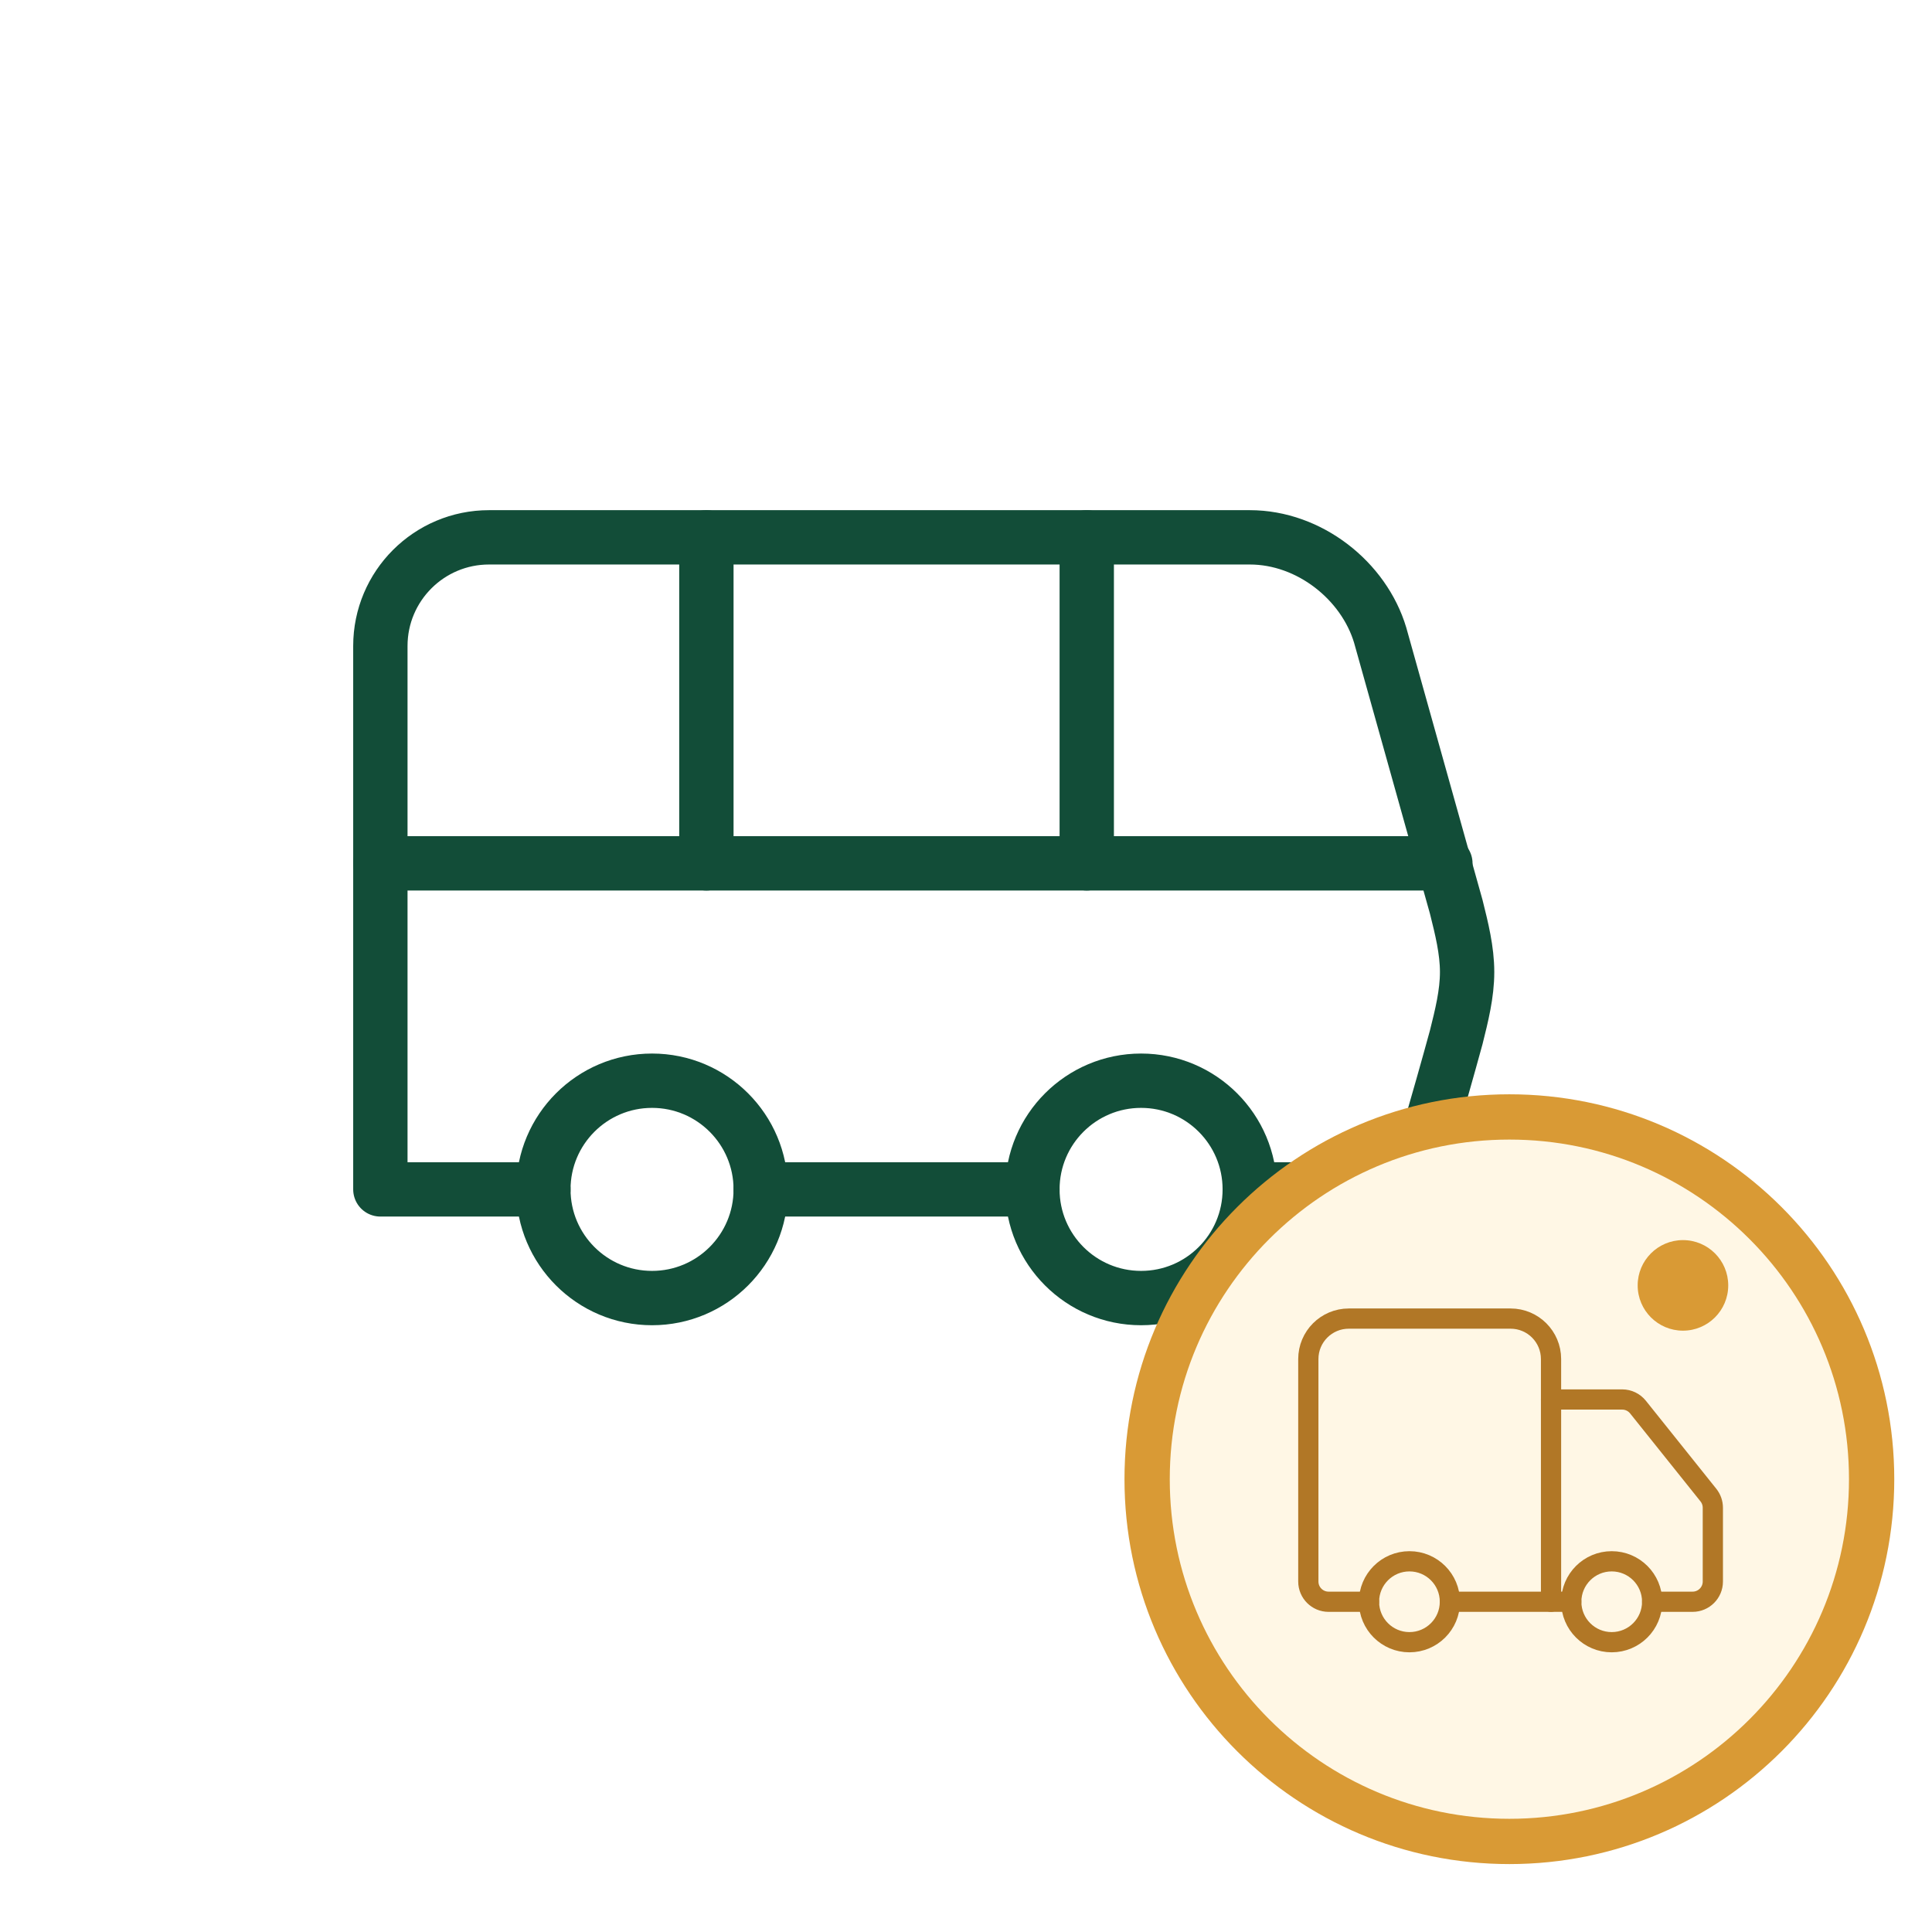
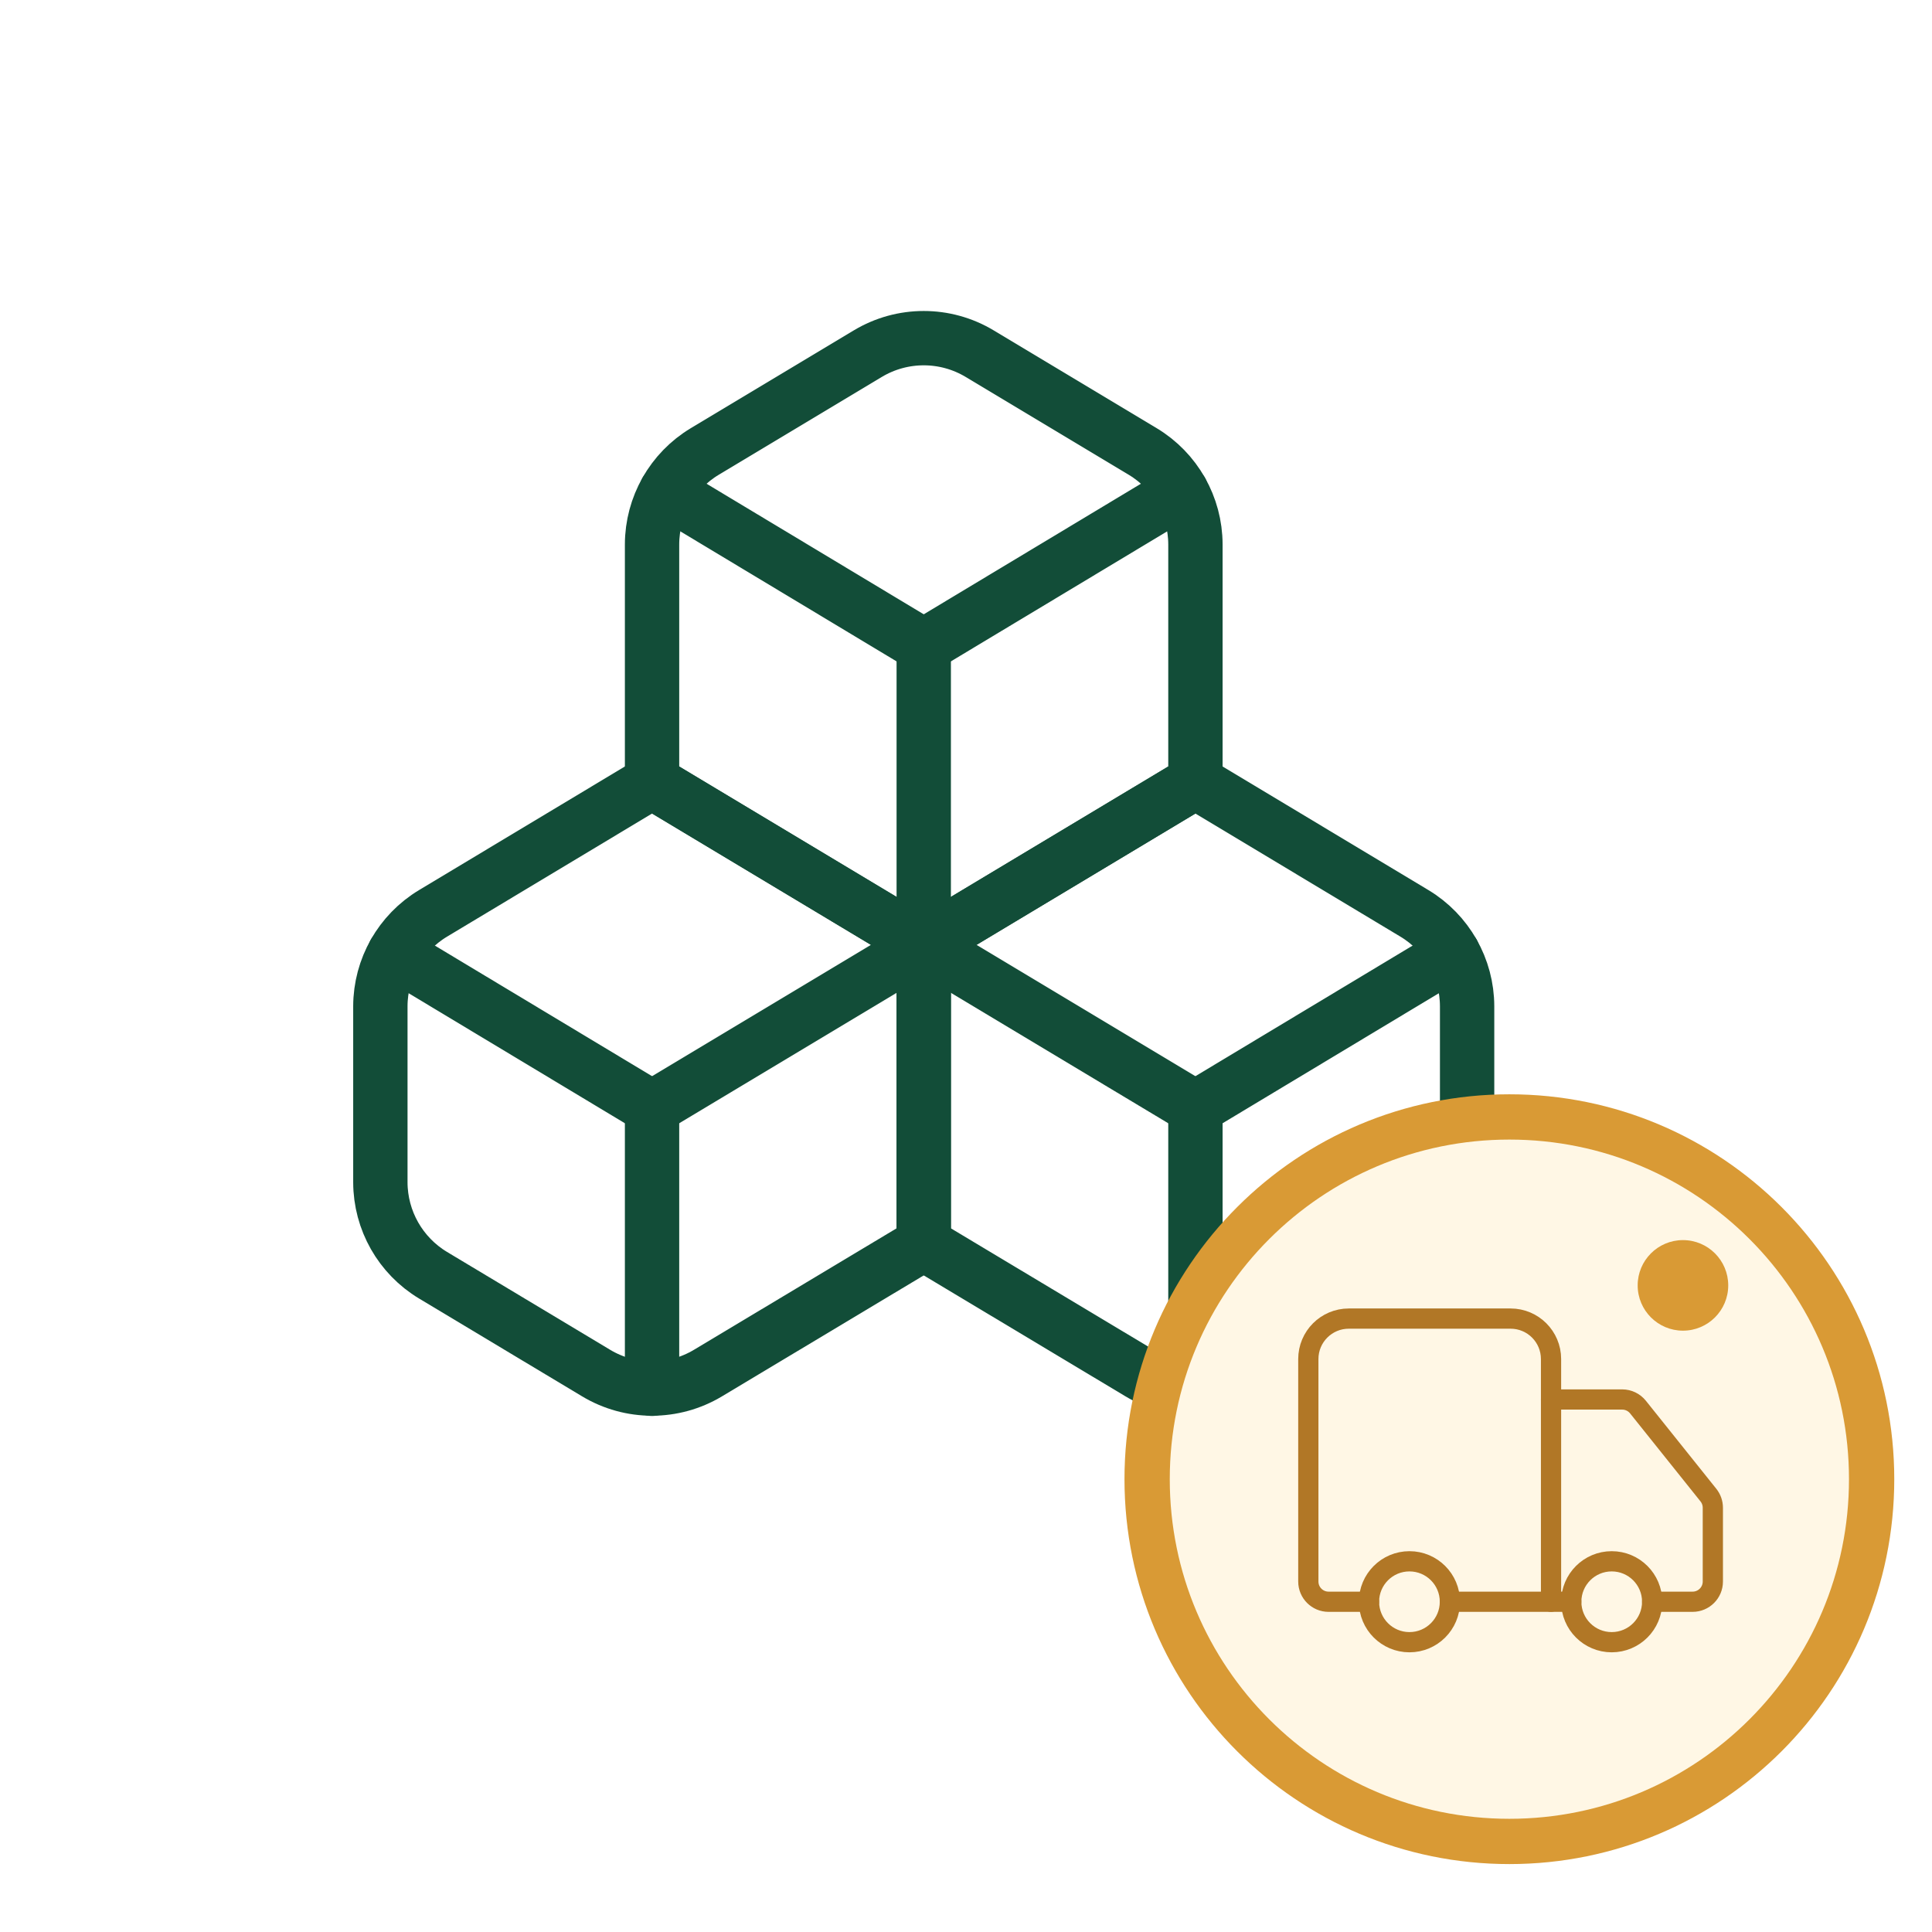
<svg xmlns="http://www.w3.org/2000/svg" viewBox="0 0 64 64" fill="none" stroke-linecap="round" stroke-linejoin="round">
  <g stroke="#124d38" transform="translate(9 7) scale(1.8)">
-     <path d="M8 6v6" />
-     <path d="M15 6v6" />
-     <path d="M2 12h19.6" />
-     <path d="M18 18h3s.5-1.7.8-2.8c.1-.4.2-.8.2-1.2 0-.4-.1-.8-.2-1.2l-1.4-5C20.1 6.8 19.1 6 18 6H4a2 2 0 0 0-2 2v10h3" />
-     <circle cx="7" cy="18" r="2" />
-     <path d="M9 18h5" />
-     <circle cx="16" cy="18" r="2" />
+     <path d="M2.97 12.92A2 2 0 0 0 2 14.63v3.24a2 2 0 0 0 .97 1.71l3 1.8a2 2 0 0 0 2.06 0L12 19v-5.5l-5-3-4.03 2.42Z" />
+     <path d="m7 16.5-4.74-2.85" />
+     <path d="m7 16.5 5-3" />
+     <path d="M7 16.5v5.17" />
+     <path d="M12 13.5V19l3.97 2.38a2 2 0 0 0 2.06 0l3-1.8a2 2 0 0 0 .97-1.71v-3.24a2 2 0 0 0-.97-1.71L17 10.5l-5 3Z" />
+     <path d="m17 16.5-5-3" />
+     <path d="m17 16.5 4.74-2.85" />
+     <path d="M17 16.5v5.17" />
+     <path d="M7.97 4.42A2 2 0 0 0 7 6.13v4.37l5 3 5-3V6.13a2 2 0 0 0-.97-1.71l-3-1.8a2 2 0 0 0-2.06 0l-3 1.8Z" />
+     <path d="M12 8 7.26 5.15" />
+     <path d="m12 8 4.74-2.85" />
+     <path d="M12 13.5V8" />
  </g>
  <circle cx="50" cy="49" r="12" fill="#fff7e5" stroke="#d99a35" stroke-width="1.5" />
  <g stroke="#b17726" transform="translate(42 41) scale(.67)">
    <path d="M14 18V6a2 2 0 0 0-2-2H4a2 2 0 0 0-2 2v11a1 1 0 0 0 1 1h2" />
    <path d="M15 18H9" />
    <path d="M19 18h2a1 1 0 0 0 1-1v-3.65a1 1 0 0 0-.22-.624l-3.48-4.35A1 1 0 0 0 17.52 8H14" />
    <circle cx="17" cy="18" r="2" />
    <circle cx="7" cy="18" r="2" />
  </g>
  <circle cx="55.75" cy="42.58" r="1.5" fill="#d99a35" stroke="none" />
</svg>
